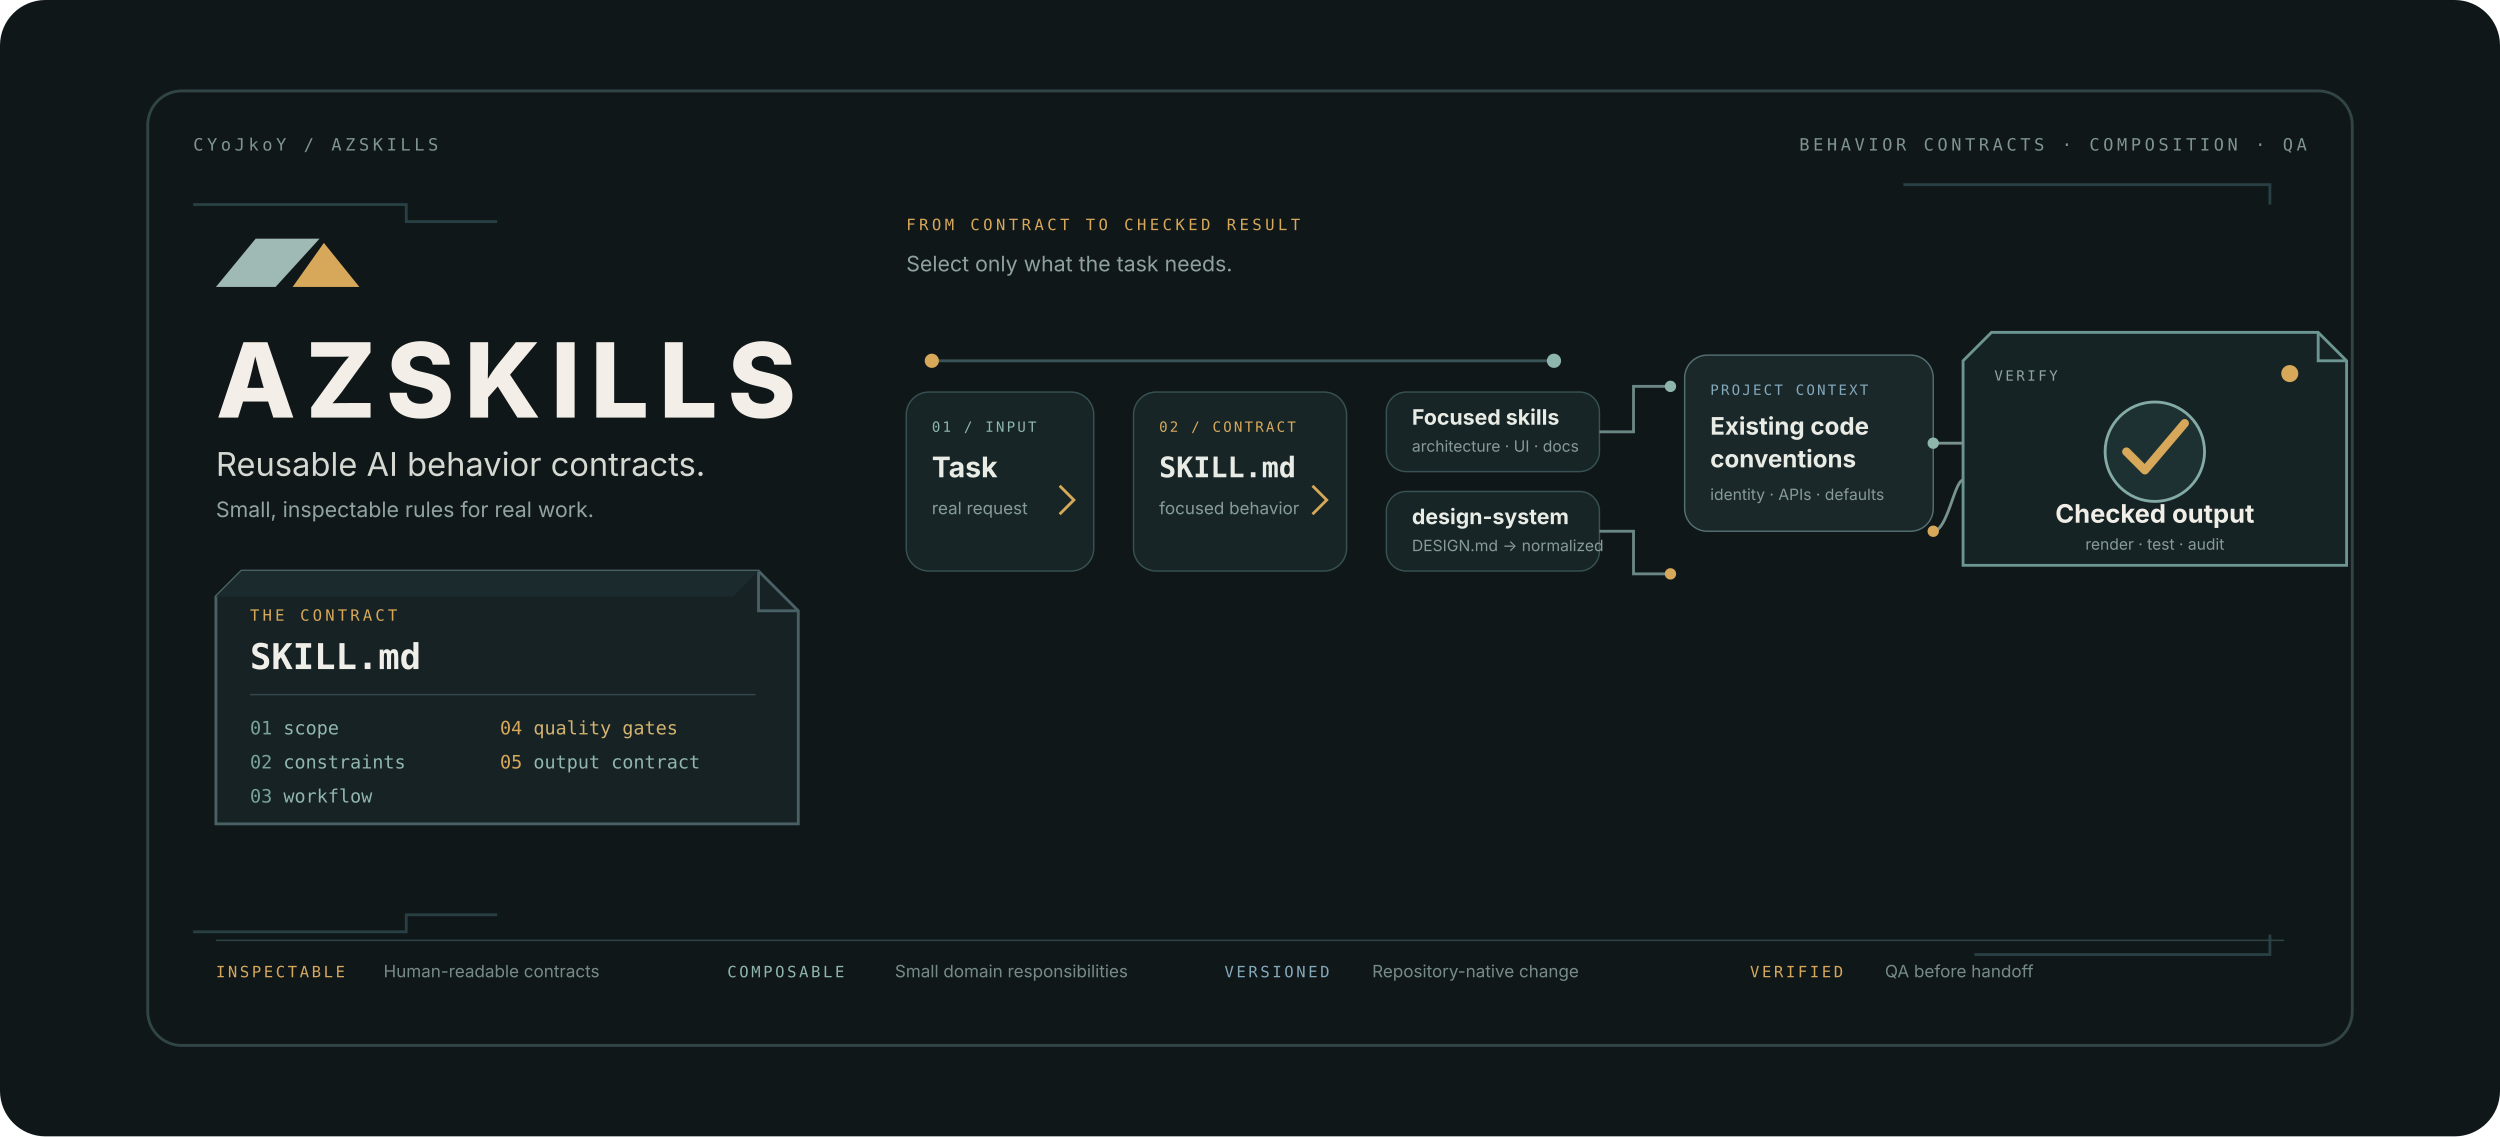
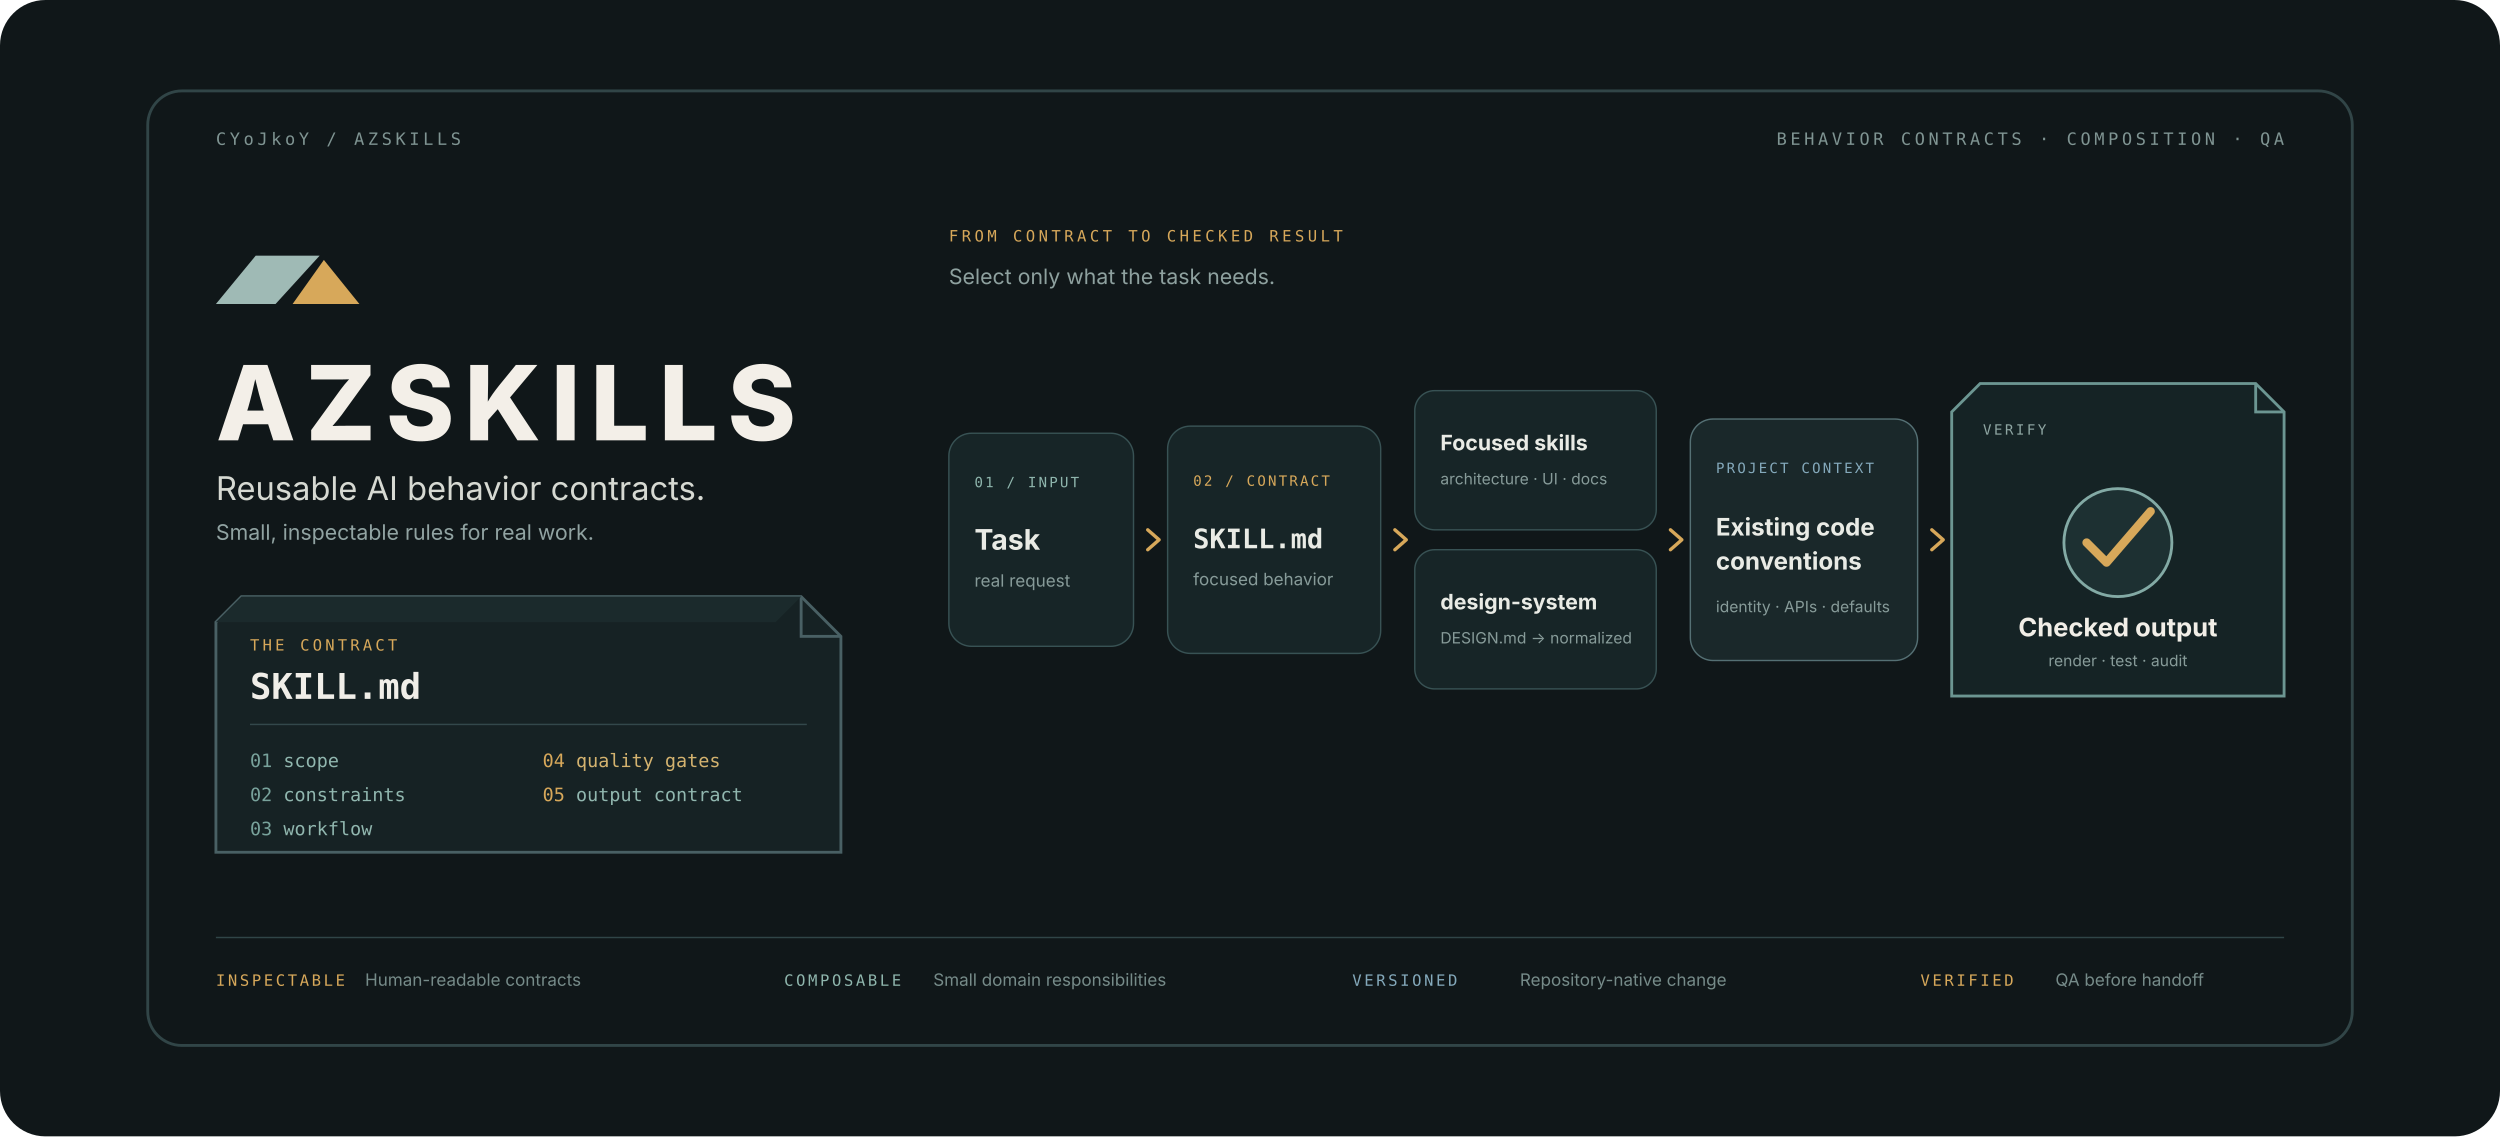
<svg xmlns="http://www.w3.org/2000/svg" viewBox="0 0 1760 800" role="img" aria-labelledby="title desc">
  <rect width="1760" height="800" rx="32" fill="#101719" />
  <g transform="translate(80 40)">
    <rect x="24" y="24" width="1552" height="672" rx="24" fill="none" stroke="#314547" stroke-width="2" />
-     <g fill="none" stroke="#284043" stroke-width="2">
-       <path d="M56 104 H206 V116 H270" />
-       <path d="M1260 90 H1518 V104" />
-       <path d="M56 616 H206 V604 H270" />
-       <path d="M1310 632 H1518 V618" />
-     </g>
-     <g font-family="Inter, Segoe UI, Arial, sans-serif">
-       <g font-family="Cascadia Code, Consolas, monospace" font-size="12" letter-spacing="2.5" fill="#7f9492">
-         <text x="56" y="66">CYoJkoY / AZSKILLS</text>
-         <text x="1544" y="66" text-anchor="end">BEHAVIOR CONTRACTS · COMPOSITION · QA</text>
+     <g font-family="Inter, 'Segoe UI', Arial, sans-serif">
+       <g font-family="'Cascadia Code', Consolas, monospace" font-size="12" letter-spacing="2.5" fill="#7f9492">
+         <text x="72" y="62">CYoJkoY / AZSKILLS</text>
+         <text x="1528" y="62" text-anchor="end">BEHAVIOR CONTRACTS · COMPOSITION · QA</text>
      </g>
-       <g transform="translate(72 126)">
-         <g transform="translate(0 2)">
+       <g transform="translate(72 140)">
+         <g>
          <path d="M0 34 L28 0 H73 L42 34 Z" fill="#9fbab5" />
          <path d="M54 34 L76 3 L101 34 Z" fill="#d7a85a" />
        </g>
-         <text x="0" y="128" fill="#f3efe8" font-size="73" font-weight="760" letter-spacing="7">AZSKILLS</text>
-         <text x="0" y="169" fill="#d6d9d2" font-size="23">Reusable AI behavior contracts.</text>
-         <text x="0" y="198" fill="#91a3a2" font-size="15">Small, inspectable rules for real work.</text>
-         <g transform="translate(0 236)">
-           <path d="M0 18 L18 0 H382 L410 28 V178 H0 Z" fill="#162224" stroke="#496064" stroke-width="2" />
-           <path d="M382 0 V28 H410" fill="none" stroke="#496064" stroke-width="2" />
-           <path d="M18 0 H382 L364 18 H0 Z" fill="#1b2a2c" />
-           <text x="24" y="35" fill="#d7a85a" font-family="Cascadia Code, Consolas, monospace" font-size="11" letter-spacing="2.2">THE CONTRACT</text>
-           <text x="24" y="69" fill="#f0eee8" font-family="Cascadia Code, Consolas, monospace" font-size="25" font-weight="700">SKILL.md</text>
-           <line x1="24" y1="87" x2="380" y2="87" stroke="#33484b" />
-           <g font-family="Cascadia Code, Consolas, monospace" font-size="13">
-             <text x="24" y="115" fill="#91b7af">
-               <tspan fill="#78a29b">01</tspan> scope</text>
-             <text x="24" y="139" fill="#91b7af">
-               <tspan fill="#78a29b">02</tspan> constraints</text>
-             <text x="24" y="163" fill="#91b7af">
-               <tspan fill="#78a29b">03</tspan> workflow</text>
-             <text x="200" y="115" fill="#d4b36f">
-               <tspan fill="#d7a85a">04</tspan> quality gates</text>
-             <text x="200" y="139" fill="#91b7af">
-               <tspan fill="#d7a85a">05</tspan> output contract</text>
-           </g>
+         <text x="0" y="130" fill="#f3efe8" font-size="73" font-weight="800" letter-spacing="7">AZSKILLS</text>
+         <text x="0" y="172" fill="#d6d9d2" font-size="23">Reusable AI behavior contracts.</text>
+         <text x="0" y="200" fill="#91a3a2" font-size="15">Small, inspectable rules for real work.</text>
+       </g>
+       <g transform="translate(72 380)">
+         <path d="M0 18 L18 0 H412 L440 28 V180 H0 Z" fill="#162224" stroke="#496064" stroke-width="2" />
+         <path d="M412 0 V28 H440" fill="none" stroke="#496064" stroke-width="2" />
+         <path d="M18 0 H412 L394 18 H0 Z" fill="#1b2a2c" />
+         <text x="24" y="38" fill="#d7a85a" font-family="'Cascadia Code', Consolas, monospace" font-size="11" letter-spacing="2.2">THE CONTRACT</text>
+         <text x="24" y="72" fill="#f0eee8" font-family="'Cascadia Code', Consolas, monospace" font-size="25" font-weight="700">SKILL.md</text>
+         <line x1="24" y1="90" x2="416" y2="90" stroke="#33484b" />
+         <g font-family="'Cascadia Code', Consolas, monospace" font-size="13">
+           <text x="24" y="120" fill="#91b7af">
+             <tspan fill="#78a29b">01</tspan> scope</text>
+           <text x="24" y="144" fill="#91b7af">
+             <tspan fill="#78a29b">02</tspan> constraints</text>
+           <text x="24" y="168" fill="#91b7af">
+             <tspan fill="#78a29b">03</tspan> workflow</text>
+           <text x="230" y="120" fill="#d4b36f">
+             <tspan fill="#d7a85a">04</tspan> quality gates</text>
+           <text x="230" y="144" fill="#91b7af">
+             <tspan fill="#d7a85a">05</tspan> output contract</text>
        </g>
      </g>
-       <g transform="translate(558 122)">
-         <text x="0" y="0" fill="#d7a85a" font-family="Cascadia Code, Consolas, monospace" font-size="11" letter-spacing="2.4">FROM CONTRACT TO CHECKED RESULT</text>
-         <text x="0" y="29" fill="#8ea19f" font-size="15">Select only what the task needs.</text>
-         <path d="M18 92 H456" fill="none" stroke="#3a5557" stroke-width="2" />
-         <circle cx="18" cy="92" r="5" fill="#d7a85a" />
-         <circle cx="456" cy="92" r="5" fill="#8fb6ad" />
-         <g transform="translate(0 58)">
-           <rect x="0" y="56" width="132" height="126" rx="16" fill="#172527" stroke="#385254" />
-           <text x="18" y="84" fill="#8fb6ad" font-family="Cascadia Code, Consolas, monospace" font-size="10" letter-spacing="1.5">01 / INPUT</text>
-           <text x="18" y="116" fill="#e9ebe5" font-size="20" font-weight="700">Task</text>
-           <text x="18" y="142" fill="#879b99" font-size="12">real request</text>
-           <path d="M108 122 L118 132 L108 142" fill="none" stroke="#d7a85a" stroke-width="2" />
+       <g transform="translate(588 0)">
+         <text x="0" y="130" fill="#d7a85a" font-family="'Cascadia Code', Consolas, monospace" font-size="11" letter-spacing="2.4">FROM CONTRACT TO CHECKED RESULT</text>
+         <text x="0" y="160" fill="#8ea19f" font-size="15">Select only what the task needs.</text>
+       </g>
+       <g transform="translate(588 265)">
+         <rect width="130" height="150" rx="16" fill="#172527" stroke="#385254" />
+         <text x="18" y="38" fill="#8fb6ad" font-family="'Cascadia Code', Consolas, monospace" font-size="10" letter-spacing="1.5">01 / INPUT</text>
+         <text x="18" y="82" fill="#e9ebe5" font-size="20" font-weight="700">Task</text>
+         <text x="18" y="108" fill="#879b99" font-size="12">real request</text>
+       </g>
+       <path d="M728 333 L736 340 L728 347" fill="none" stroke="#d7a85a" stroke-width="2.4" stroke-linecap="round" stroke-linejoin="round" />
+       <g transform="translate(742 260)">
+         <rect width="150" height="160" rx="16" fill="#172527" stroke="#385254" />
+         <text x="18" y="42" fill="#d7a85a" font-family="'Cascadia Code', Consolas, monospace" font-size="10" letter-spacing="1.5">02 / CONTRACT</text>
+         <text x="18" y="86" fill="#e9ebe5" font-family="'Cascadia Code', Consolas, monospace" font-size="19" font-weight="700">SKILL.md</text>
+         <text x="18" y="112" fill="#879b99" font-size="12">focused behavior</text>
+       </g>
+       <path d="M902 333 L910 340 L902 347" fill="none" stroke="#d7a85a" stroke-width="2.4" stroke-linecap="round" stroke-linejoin="round" />
+       <g transform="translate(916 235)">
+         <rect width="170" height="98" rx="14" fill="#172527" stroke="#385254" />
+         <text x="18" y="42" fill="#e9ebe5" font-size="15" font-weight="700">Focused skills</text>
+         <text x="18" y="66" fill="#879b99" font-size="11">architecture · UI · docs</text>
+         <rect y="112" width="170" height="98" rx="14" fill="#172527" stroke="#385254" />
+         <text x="18" y="154" fill="#e9ebe5" font-size="15" font-weight="700">design-system</text>
+         <text x="18" y="178" fill="#879b99" font-size="11">DESIGN.md → normalized</text>
+       </g>
+       <path d="M1096 333 L1104 340 L1096 347" fill="none" stroke="#d7a85a" stroke-width="2.4" stroke-linecap="round" stroke-linejoin="round" />
+       <g transform="translate(1110 255)">
+         <rect width="160" height="170" rx="16" fill="#1a282a" stroke="#557074" />
+         <text x="18" y="38" fill="#84a9bb" font-family="'Cascadia Code', Consolas, monospace" font-size="10" letter-spacing="1.5">PROJECT CONTEXT</text>
+         <text x="18" y="82" fill="#e9ebe5" font-size="17" font-weight="700">Existing code</text>
+         <text x="18" y="106" fill="#e9ebe5" font-size="17" font-weight="700">conventions</text>
+         <text x="18" y="136" fill="#879b99" font-size="11">identity · APIs · defaults</text>
+       </g>
+       <path d="M1280 333 L1288 340 L1280 347" fill="none" stroke="#d7a85a" stroke-width="2.4" stroke-linecap="round" stroke-linejoin="round" />
+       <g transform="translate(1294 230)">
+         <path d="M20 0 H214 L234 20 V220 H0 V20 Z" fill="#152325" stroke="#6c9692" stroke-width="2" />
+         <path d="M214 0 V20 H234" fill="none" stroke="#6c9692" stroke-width="2" />
+         <text x="22" y="36" fill="#8ea5a2" font-family="'Cascadia Code', Consolas, monospace" font-size="10" letter-spacing="1.7">VERIFY</text>
+         <circle cx="117" cy="112" r="38" fill="#1d3032" stroke="#83aaa5" stroke-width="2" />
+         <path d="M95 112 L109 126 L140 90" fill="none" stroke="#d7a85a" stroke-width="6" stroke-linecap="round" stroke-linejoin="round" />
+         <text x="117" y="178" text-anchor="middle" fill="#f1eee7" font-size="18" font-weight="700">Checked output</text>
+         <text x="117" y="199" text-anchor="middle" fill="#879b99" font-size="11">render · test · audit</text>
+       </g>
+       <g transform="translate(72 620)">
+         <line x1="0" y1="0" x2="1456" y2="0" stroke="#304547" />
+         <g transform="translate(0 34)">
+           <text x="0" y="0" fill="#d7a85a" font-family="'Cascadia Code', Consolas, monospace" font-size="11" letter-spacing="1.8">INSPECTABLE</text>
+           <text x="105" y="0" fill="#768b89" font-size="12">Human-readable contracts</text>
        </g>
-         <g transform="translate(160 58)">
-           <rect x="0" y="56" width="150" height="126" rx="16" fill="#172527" stroke="#385254" />
-           <text x="18" y="84" fill="#d7a85a" font-family="Cascadia Code, Consolas, monospace" font-size="10" letter-spacing="1.5">02 / CONTRACT</text>
-           <text x="18" y="116" fill="#e9ebe5" font-family="Cascadia Code, Consolas, monospace" font-size="20" font-weight="700">SKILL.md</text>
-           <text x="18" y="142" fill="#879b99" font-size="12">focused behavior</text>
-           <path d="M126 122 L136 132 L126 142" fill="none" stroke="#d7a85a" stroke-width="2" />
+         <g transform="translate(400 34)">
+           <text x="0" y="0" fill="#8fb6ad" font-family="'Cascadia Code', Consolas, monospace" font-size="11" letter-spacing="1.8">COMPOSABLE</text>
+           <text x="105" y="0" fill="#768b89" font-size="12">Small domain responsibilities</text>
        </g>
-         <g transform="translate(338 58)">
-           <rect x="0" y="56" width="150" height="56" rx="14" fill="#172527" stroke="#385254" />
-           <text x="18" y="79" fill="#e9ebe5" font-size="15" font-weight="700">Focused skills</text>
-           <text x="18" y="98" fill="#879b99" font-size="11">architecture · UI · docs</text>
-           <rect x="0" y="126" width="150" height="56" rx="14" fill="#172527" stroke="#385254" />
-           <text x="18" y="149" fill="#e9ebe5" font-size="15" font-weight="700">design-system</text>
-           <text x="18" y="168" fill="#879b99" font-size="11">DESIGN.md → normalized</text>
+         <g transform="translate(800 34)">
+           <text x="0" y="0" fill="#84a9bb" font-family="'Cascadia Code', Consolas, monospace" font-size="11" letter-spacing="1.8">VERSIONED</text>
+           <text x="118" y="0" fill="#768b89" font-size="12">Repository-native change</text>
        </g>
-         <path d="M488 142 H512 V110 H538" fill="none" stroke="#6a8785" stroke-width="2" />
-         <path d="M488 212 H512 V242 H538" fill="none" stroke="#6a8785" stroke-width="2" />
-         <circle cx="538" cy="110" r="4" fill="#8fb6ad" />
-         <circle cx="538" cy="242" r="4" fill="#d7a85a" />
-         <g transform="translate(548 88)">
-           <rect x="0" y="0" width="175" height="124" rx="16" fill="#1a282a" stroke="#557074" />
-           <text x="18" y="28" fill="#84a9bb" font-family="Cascadia Code, Consolas, monospace" font-size="10" letter-spacing="1.5">PROJECT CONTEXT</text>
-           <text x="18" y="56" fill="#e9ebe5" font-size="17" font-weight="700">Existing code</text>
-           <text x="18" y="79" fill="#e9ebe5" font-size="17" font-weight="700">conventions</text>
-           <text x="18" y="102" fill="#879b99" font-size="11">identity · APIs · defaults</text>
-         </g>
-         <g transform="translate(744 72)">
-           <path d="M20 0 H250 L270 20 V164 H0 V20 Z" fill="#152325" stroke="#6c9692" stroke-width="2" />
-           <path d="M250 0 V20 H270" fill="none" stroke="#6c9692" stroke-width="2" />
-           <text x="22" y="34" fill="#8ea5a2" font-family="Cascadia Code, Consolas, monospace" font-size="10" letter-spacing="1.7">VERIFY</text>
-           <circle cx="230" cy="29" r="6" fill="#d7a85a" />
-           <circle cx="135" cy="84" r="35" fill="#1d3032" stroke="#83aaa5" stroke-width="2" />
-           <path d="M115 84 L128 97 L156 64" fill="none" stroke="#d7a85a" stroke-width="6" stroke-linecap="round" stroke-linejoin="round" />
-           <text x="135" y="134" text-anchor="middle" fill="#f1eee7" font-size="18" font-weight="700">Checked output</text>
-           <text x="135" y="153" text-anchor="middle" fill="#879b99" font-size="11">render · test · audit</text>
-         </g>
-         <path d="M723 150 H744" fill="none" stroke="#78938f" stroke-width="2" />
-         <path d="M723 212 C733 212 738 176 744 176" fill="none" stroke="#78938f" stroke-width="2" />
-         <circle cx="723" cy="150" r="4" fill="#8fb6ad" />
-         <circle cx="723" cy="212" r="4" fill="#d7a85a" />
-       </g>
-       <g transform="translate(72 622)">
-         <line x1="0" y1="0" x2="1456" y2="0" stroke="#304547" />
-         <g transform="translate(0 26)">
-           <text x="0" y="0" fill="#d7a85a" font-family="Cascadia Code, Consolas, monospace" font-size="11" letter-spacing="1.8">INSPECTABLE</text>
-           <text x="118" y="0" fill="#768b89" font-size="12">Human-readable contracts</text>
-         </g>
-         <g transform="translate(360 26)">
-           <text x="0" y="0" fill="#8fb6ad" font-family="Cascadia Code, Consolas, monospace" font-size="11" letter-spacing="1.8">COMPOSABLE</text>
-           <text x="118" y="0" fill="#768b89" font-size="12">Small domain responsibilities</text>
-         </g>
-         <g transform="translate(710 26)">
-           <text x="0" y="0" fill="#84a9bb" font-family="Cascadia Code, Consolas, monospace" font-size="11" letter-spacing="1.8">VERSIONED</text>
-           <text x="104" y="0" fill="#768b89" font-size="12">Repository-native change</text>
-         </g>
-         <g transform="translate(1080 26)">
-           <text x="0" y="0" fill="#d7a85a" font-family="Cascadia Code, Consolas, monospace" font-size="11" letter-spacing="1.8">VERIFIED</text>
+         <g transform="translate(1200 34)">
+           <text x="0" y="0" fill="#d7a85a" font-family="'Cascadia Code', Consolas, monospace" font-size="11" letter-spacing="1.8">VERIFIED</text>
          <text x="95" y="0" fill="#768b89" font-size="12">QA before handoff</text>
        </g>
      </g>
    </g>
  </g>
</svg>
